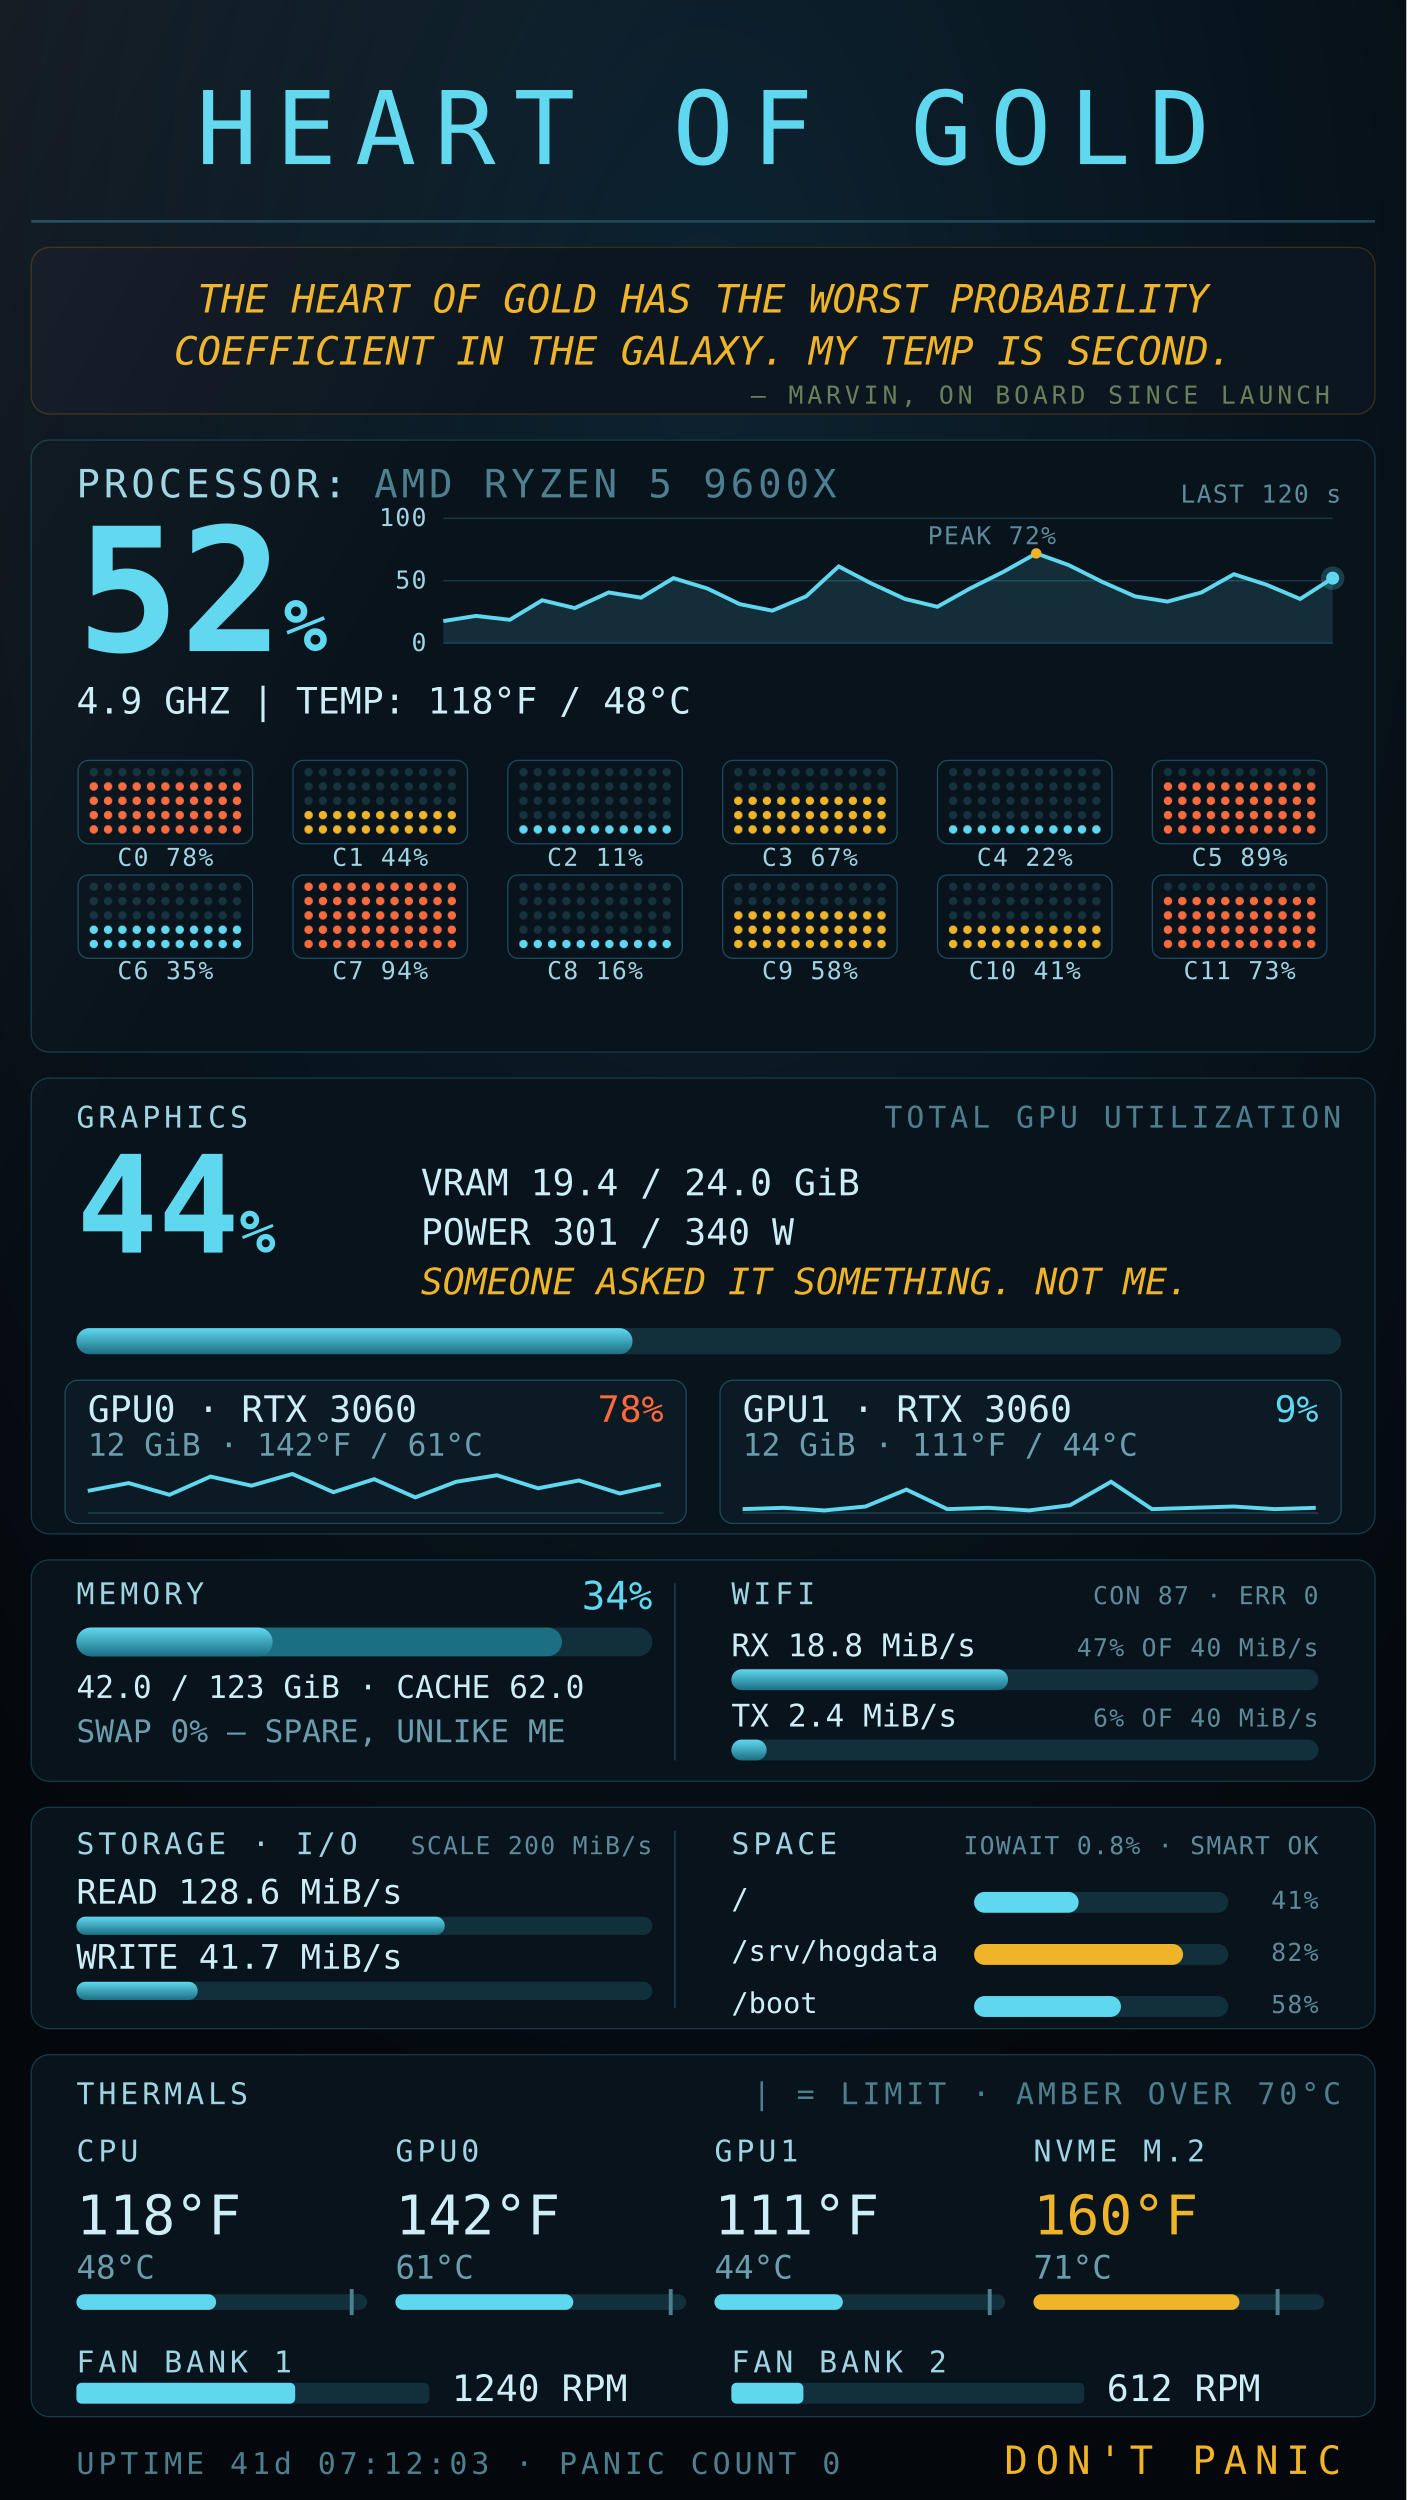
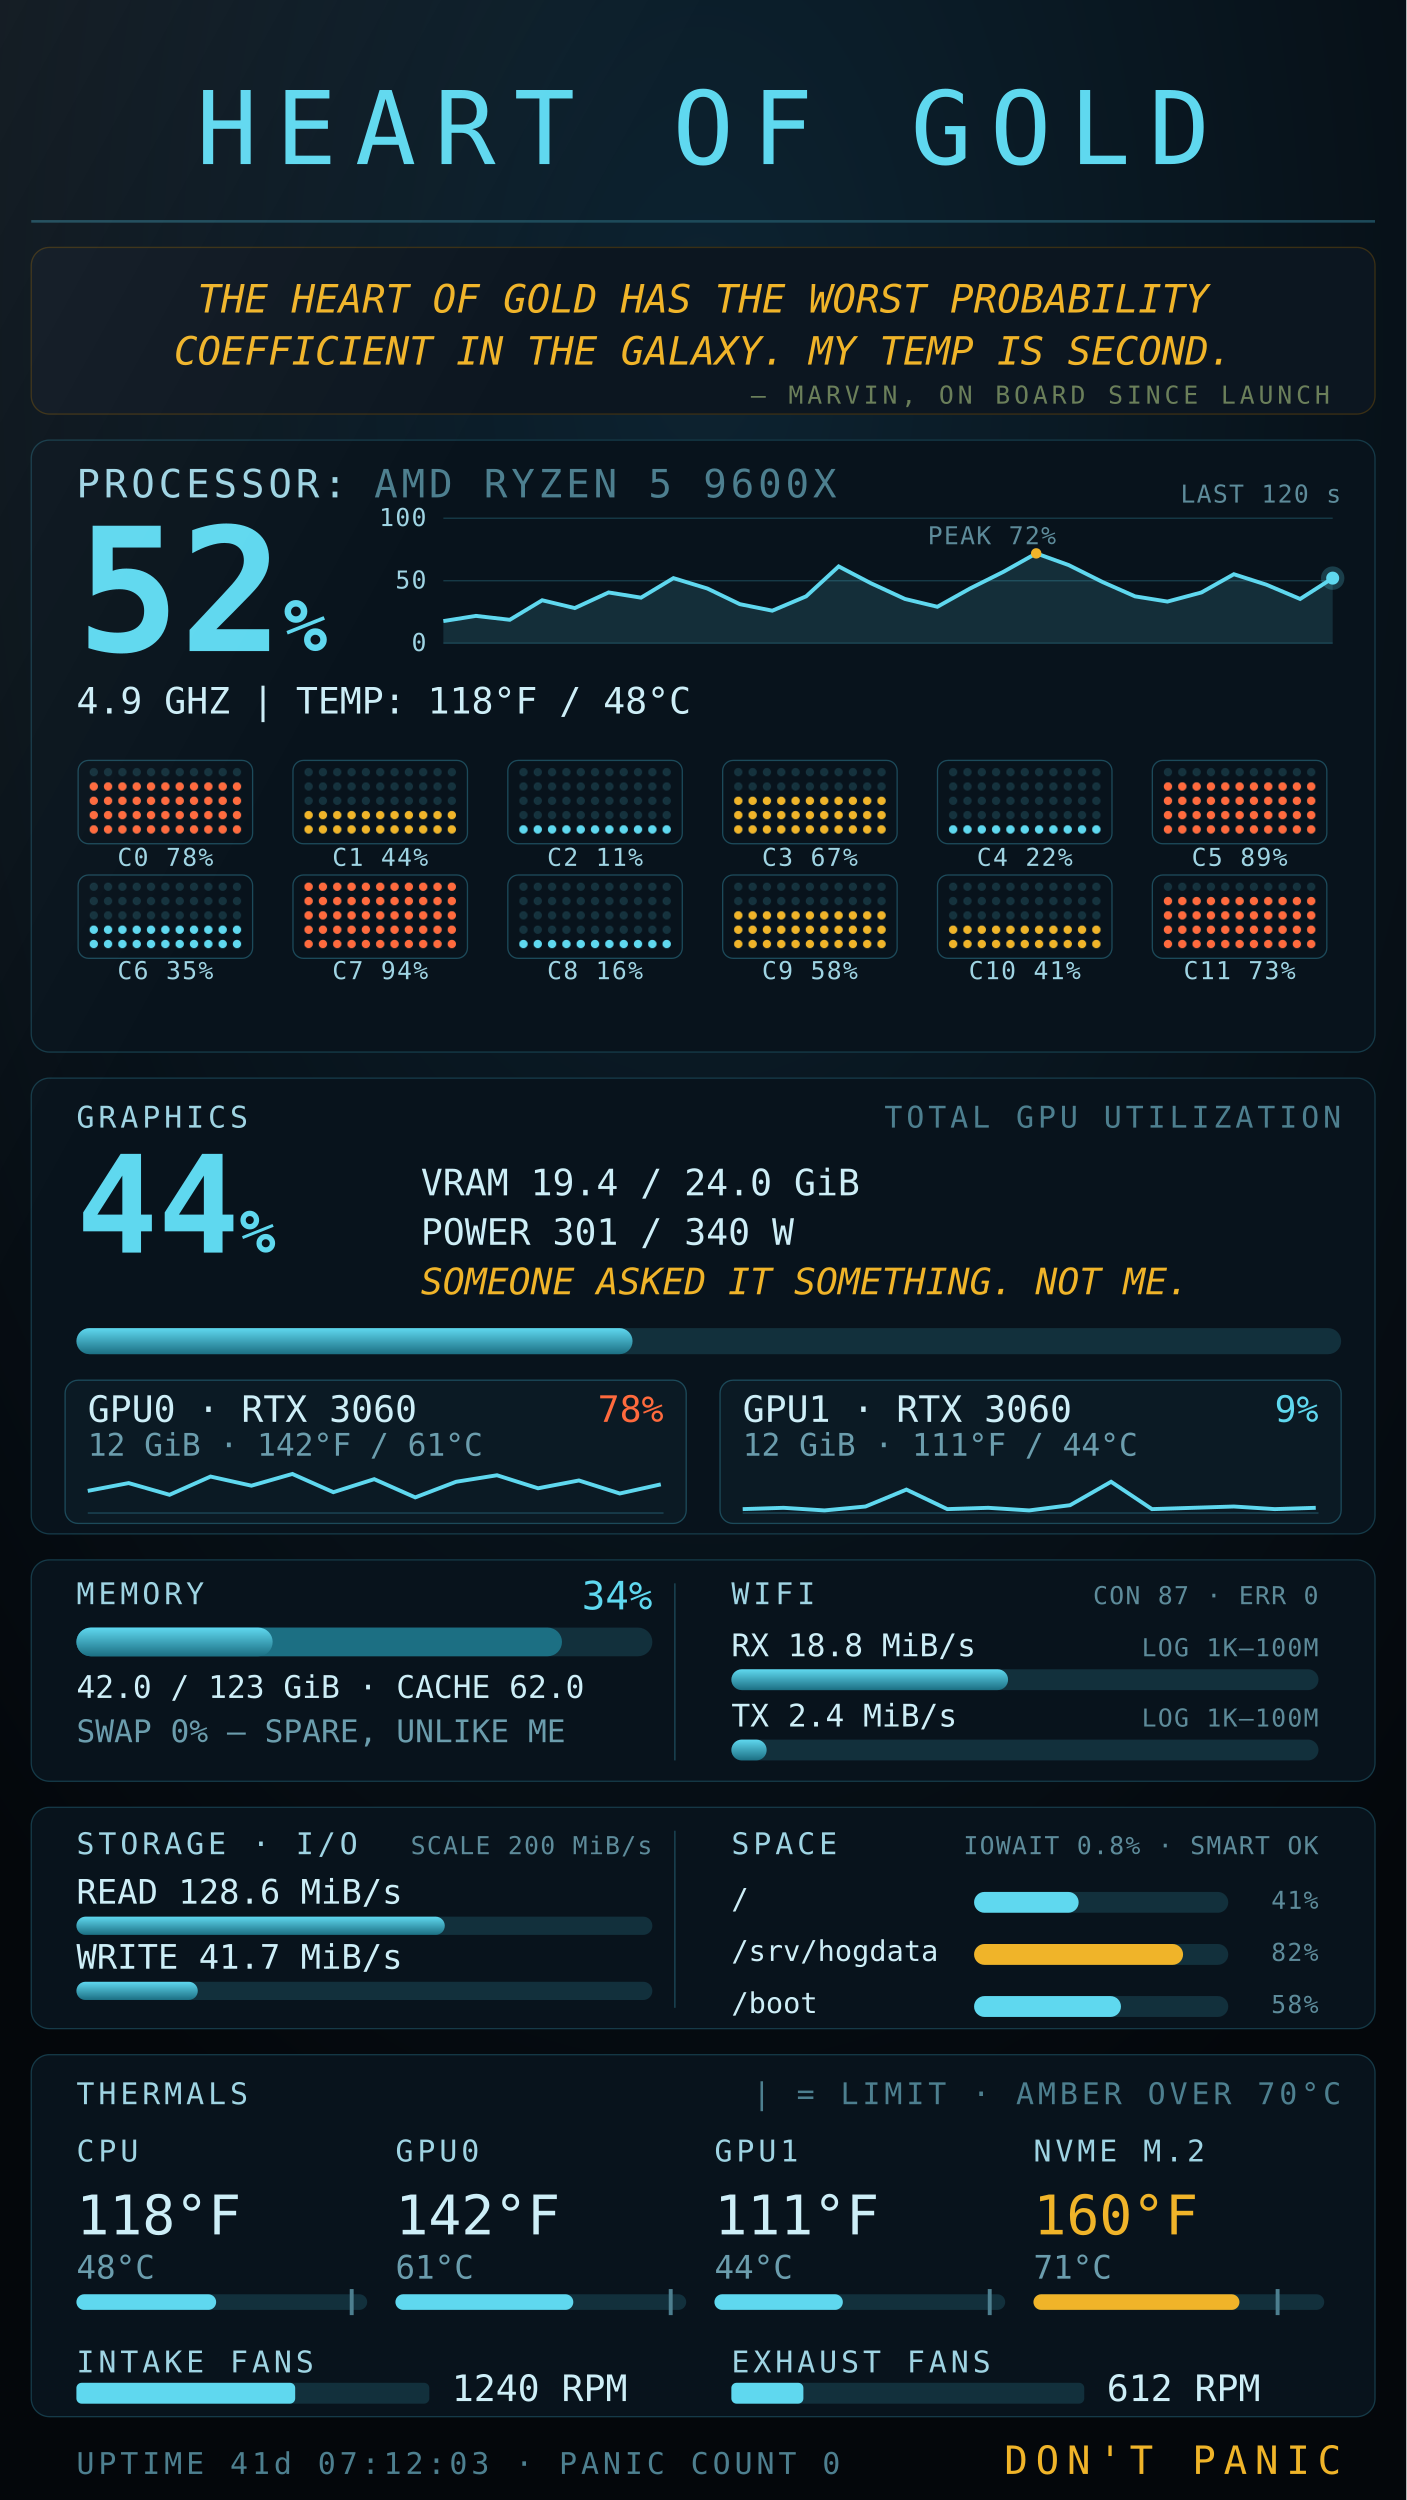
<svg xmlns="http://www.w3.org/2000/svg" width="1080" height="1920" viewBox="0 0 1080 1920">
  <defs>
    <radialGradient id="glow" cx="50%" cy="14%" r="78%">
      <stop offset="0%" stop-color="#0d2331" />
      <stop offset="100%" stop-color="#04070b" />
    </radialGradient>
    <linearGradient id="glass" x1="0" y1="0" x2="1" y2="1">
      <stop offset="0%" stop-color="#ffffff" stop-opacity=".055" />
      <stop offset="26%" stop-color="#ffffff" stop-opacity="0" />
    </linearGradient>
    <linearGradient id="bar" x1="0" y1="1" x2="0" y2="0">
      <stop offset="0%" stop-color="#1c6f83" />
      <stop offset="100%" stop-color="#5fd8ef" />
    </linearGradient>
    <pattern id="dots" patternUnits="userSpaceOnUse" width="11" height="11" patternTransform="translate(10,3)">
      <circle cx="7" cy="7" r="3.2" fill="#ffffff" />
    </pattern>
    <pattern id="dotsDim" patternUnits="userSpaceOnUse" width="11" height="11" patternTransform="translate(10,3)">
      <circle cx="7" cy="7" r="3.2" fill="#15323d" />
    </pattern>
    <mask id="dotMask">
      <rect x="60" y="584" width="959" height="152" fill="url(#dots)" />
    </mask>
    <style>
      text{font-family:ui-monospace,"DejaVu Sans Mono",monospace}
      text:not([fill]){fill:#9fd4e3}
      .hdr{font-size:23px;letter-spacing:3px}
      .hdr:not([fill]){fill:#9fd4e3}
      .lbl{font-size:23px;letter-spacing:3px}
      .lbl:not([fill]){fill:#4d7f8f}
      .val{font-size:28px}
      .val:not([fill]){fill:#cdeef7}
      .dim{font-size:24px}
      .dim:not([fill]){fill:#6b9dad}
      .sm{font-size:19px;letter-spacing:1px}
      .sm:not([fill]){fill:#5d8b9a}
      .hi{font-size:132px;font-weight:600}
      .quip{font-size:30px;font-style:italic}
      .quip:not([fill]){fill:#f0b429}
      .gpu{font-size:104px;font-weight:600}
      .gpu:not([fill]){fill:#5fd8ef}
      .fah{font-size:42px}
      .fah:not([fill]){fill:#cdeef7}
      .cel{font-size:25px}
      .cel:not([fill]){fill:#6b9dad}
    </style>
  </defs>
  <rect width="1080" height="1920" fill="url(#glow)" />
  <text x="540" y="126" text-anchor="middle" font-size="78" letter-spacing="14" fill="#5fd8ef">HEART OF GOLD</text>
  <line x1="24" y1="170" x2="1056" y2="170" stroke="#1d4a5a" stroke-width="2" />
  <rect x="24" y="190" width="1032" height="128" rx="14" fill="#0c1620" stroke="#3a2f14" />
  <text x="540" y="240" text-anchor="middle" class="quip">THE HEART OF GOLD HAS THE WORST PROBABILITY</text>
  <text x="540" y="280" text-anchor="middle" class="quip">COEFFICIENT IN THE GALAXY. MY TEMP IS SECOND.</text>
  <text x="1021.3" y="310" text-anchor="end" font-size="19" letter-spacing="3" fill="#6b7f5a">— MARVIN, ON BOARD SINCE LAUNCH</text>
  <rect x="24" y="338" width="1032" height="470" rx="14" fill="#08131c" stroke="#153a48" />
  <text x="58.7" y="382" font-size="30" letter-spacing="3">PROCESSOR: <tspan fill="#4d7f8f">AMD RYZEN 5 9600X</tspan>
  </text>
  <text x="1030" y="386" text-anchor="end" class="sm">LAST 120 s</text>
  <text x="58.7" y="500" class="hi" fill="#5fd8ef">52<tspan font-size="56">%</tspan>
  </text>
  <text x="58.7" y="548" class="val">4.9 GHZ | TEMP: 118°F / 48°C</text>
  <g stroke="#173d4a" stroke-width="1">
    <line x1="340.5" y1="398" x2="1023.5" y2="398" />
    <line x1="340.5" y1="446" x2="1023.5" y2="446" />
    <line x1="340.5" y1="494" x2="1023.5" y2="494" />
  </g>
  <g class="sm" text-anchor="end" stroke="none">
    <text x="327.5" y="404">100</text>
    <text x="327.5" y="452">50</text>
    <text x="327.5" y="500">0</text>
  </g>
  <polygon points="340.5,477 365.5,473 391.5,476 416.4,461 441.4,467 467.4,455 492.3,459 517.2,444 543.3,452 568.2,464 593.1,469 619.1,458 644.1,435 669,448 695,460 719.9,466 744.9,452 770.9,439 795.8,425 820.8,434 846.8,447 871.7,458 896.6,462 922.7,455 947.6,441 972.5,449 998.5,460 1023.5,444 1023.5,494 340.5,494" fill="#5fd8ef" fill-opacity=".14" />
  <polyline points="340.5,477 365.5,473 391.5,476 416.4,461 441.4,467 467.4,455 492.3,459 517.2,444 543.3,452 568.2,464 593.1,469 619.1,458 644.1,435 669,448 695,460 719.9,466 744.9,452 770.9,439 795.8,425 820.8,434 846.8,447 871.7,458 896.6,462 922.7,455 947.6,441 972.5,449 998.5,460 1023.5,444" fill="none" stroke="#5fd8ef" stroke-width="3" />
  <circle cx="795.8" cy="425" r="4" fill="#f0b429" />
  <text x="811" y="418" text-anchor="end" class="sm">PEAK 72%</text>
  <circle cx="1023.5" cy="444" r="9" fill="#5fd8ef" fill-opacity=".22" />
  <circle cx="1023.5" cy="444" r="5" fill="#5fd8ef" />
  <g fill="none" stroke="#1c4a5a">
    <rect x="60" y="584" width="134" height="64" rx="8" />
    <rect x="225" y="584" width="134" height="64" rx="8" />
    <rect x="390" y="584" width="134" height="64" rx="8" />
    <rect x="555" y="584" width="134" height="64" rx="8" />
    <rect x="720" y="584" width="134" height="64" rx="8" />
    <rect x="885" y="584" width="134" height="64" rx="8" />
    <rect x="60" y="672" width="134" height="64" rx="8" />
    <rect x="225" y="672" width="134" height="64" rx="8" />
    <rect x="390" y="672" width="134" height="64" rx="8" />
    <rect x="555" y="672" width="134" height="64" rx="8" />
    <rect x="720" y="672" width="134" height="64" rx="8" />
    <rect x="885" y="672" width="134" height="64" rx="8" />
  </g>
  <g fill="url(#dotsDim)">
    <rect x="65" y="588" width="124" height="56" />
    <rect x="230" y="588" width="124" height="56" />
    <rect x="395" y="588" width="124" height="56" />
    <rect x="560" y="588" width="124" height="56" />
    <rect x="725" y="588" width="124" height="56" />
    <rect x="890" y="588" width="124" height="56" />
    <rect x="65" y="676" width="124" height="56" />
    <rect x="230" y="676" width="124" height="56" />
    <rect x="395" y="676" width="124" height="56" />
    <rect x="560" y="676" width="124" height="56" />
    <rect x="725" y="676" width="124" height="56" />
    <rect x="890" y="676" width="124" height="56" />
  </g>
  <g mask="url(#dotMask)">
    <rect x="65" y="600" width="124" height="44" fill="#ff6a3d" />
    <rect x="230" y="622" width="124" height="22" fill="#f0b429" />
    <rect x="395" y="633" width="124" height="11" fill="#5fd8ef" />
    <rect x="560" y="611" width="124" height="33" fill="#f0b429" />
    <rect x="725" y="633" width="124" height="11" fill="#5fd8ef" />
    <rect x="890" y="600" width="124" height="44" fill="#ff6a3d" />
    <rect x="65" y="710" width="124" height="22" fill="#5fd8ef" />
    <rect x="230" y="677" width="124" height="55" fill="#ff6a3d" />
    <rect x="395" y="721" width="124" height="11" fill="#5fd8ef" />
    <rect x="560" y="699" width="124" height="33" fill="#f0b429" />
    <rect x="725" y="710" width="124" height="22" fill="#f0b429" />
    <rect x="890" y="688" width="124" height="44" fill="#ff6a3d" />
  </g>
  <g class="sm" text-anchor="middle" font-size="18">
    <text x="127" y="665">C0 78%</text>
    <text x="292" y="665">C1 44%</text>
    <text x="457" y="665">C2 11%</text>
    <text x="622" y="665">C3 67%</text>
    <text x="787" y="665">C4 22%</text>
    <text x="952" y="665">C5 89%</text>
    <text x="127" y="752">C6 35%</text>
    <text x="292" y="752">C7 94%</text>
    <text x="457" y="752">C8 16%</text>
    <text x="622" y="752">C9 58%</text>
    <text x="787" y="752">C10 41%</text>
    <text x="952" y="752">C11 73%</text>
  </g>
  <rect x="24" y="828" width="1032" height="350" rx="14" fill="#08131c" stroke="#153a48" />
  <text x="58.7" y="866" class="hdr">GRAPHICS</text>
  <text x="1030" y="866" text-anchor="end" class="lbl">TOTAL GPU UTILIZATION</text>
  <text x="58.7" y="962" class="gpu">44<tspan font-size="46">%</tspan>
  </text>
  <text x="323.2" y="918" class="val">VRAM  19.4 / 24.0 GiB</text>
  <text x="323.2" y="956" class="val">POWER 301 / 340 W</text>
  <text x="323.2" y="994" class="quip" style="font-size:28px">SOMEONE ASKED IT SOMETHING. NOT ME.</text>
  <rect x="58.7" y="1020" width="971.3" height="20" rx="10" fill="#12303c" />
  <rect x="58.7" y="1020" width="427.1" height="20" rx="10" fill="url(#bar)" />
  <rect x="50" y="1060" width="477" height="110" rx="10" fill="#0b1a24" stroke="#1c4a5a" />
  <text x="67.4" y="1092" class="val">GPU0 · RTX 3060</text>
  <text x="509.6" y="1092" text-anchor="end" font-size="28" fill="#ff6a3d">78%</text>
  <text x="67.4" y="1118" class="dim">12 GiB · 142°F / 61°C</text>
  <line x1="67.4" y1="1162" x2="509.6" y2="1162" stroke="#1c4a5a" />
  <polyline points="67.4,1145 98.8,1139 130.2,1148 161.7,1134 193.1,1141 224.5,1132 256,1146 287.4,1136 318.9,1150 350.3,1138 381.7,1133 413.2,1143 444.6,1137 476,1147 507.5,1140" fill="none" stroke="#5fd8ef" stroke-width="3" />
  <rect x="553" y="1060" width="477" height="110" rx="10" fill="#0b1a24" stroke="#1c4a5a" />
  <text x="570.4" y="1092" class="val">GPU1 · RTX 3060</text>
  <text x="1012.6" y="1092" text-anchor="end" font-size="28" fill="#5fd8ef">9%</text>
  <text x="570.4" y="1118" class="dim">12 GiB · 111°F / 44°C</text>
  <line x1="570.4" y1="1162" x2="1012.6" y2="1162" stroke="#1c4a5a" />
  <polyline points="570.4,1159 601.8,1158 633.2,1160 664.7,1157 696.1,1144 727.5,1159 759,1158 790.4,1160 821.8,1156 853.3,1138 884.7,1159 916.2,1158 947.6,1157 979,1159 1010.5,1158" fill="none" stroke="#5fd8ef" stroke-width="3" />
  <rect x="24" y="1198" width="1032" height="170" rx="14" fill="#08131c" stroke="#153a48" />
  <line x1="518.3" y1="1216" x2="518.3" y2="1352" stroke="#1c4a5a" />
  <text x="58.7" y="1232" class="hdr">MEMORY</text>
  <text x="501" y="1236" text-anchor="end" font-size="30" fill="#5fd8ef">34%</text>
  <rect x="58.7" y="1250" width="442.3" height="22" rx="11" fill="#12303c" />
  <rect x="58.7" y="1250" width="372.9" height="22" rx="11" fill="#1c6f83" />
  <rect x="58.7" y="1250" width="150.7" height="22" rx="11" fill="url(#bar)" />
  <text x="58.7" y="1304" font-size="24" fill="#cdeef7">42.0 / 123 GiB · CACHE 62.0</text>
  <text x="58.7" y="1338" class="dim">SWAP 0% — SPARE, UNLIKE ME</text>
  <text x="561.7" y="1232" class="hdr">WIFI</text>
  <text x="1012.6" y="1232" text-anchor="end" class="sm">CON 87 · ERR 0</text>
  <text x="561.7" y="1272" font-size="24" fill="#cdeef7">RX 18.8 MiB/s</text>
-   <text x="1012.6" y="1272" text-anchor="end" class="sm">47% OF 40 MiB/s</text>
+   <text x="1012.6" y="1272" text-anchor="end" class="sm">LOG 1K–100M</text>
  <rect x="561.7" y="1282" width="450.9" height="16" rx="8" fill="#12303c" />
  <rect x="561.7" y="1282" width="212.5" height="16" rx="8" fill="url(#bar)" />
  <text x="561.7" y="1326" font-size="24" fill="#cdeef7">TX 2.4 MiB/s</text>
-   <text x="1012.6" y="1326" text-anchor="end" class="sm">6% OF 40 MiB/s</text>
+   <text x="1012.6" y="1326" text-anchor="end" class="sm">LOG 1K–100M</text>
  <rect x="561.7" y="1336" width="450.9" height="16" rx="8" fill="#12303c" />
  <rect x="561.7" y="1336" width="27.1" height="16" rx="8" fill="url(#bar)" />
  <rect x="24" y="1388" width="1032" height="170" rx="14" fill="#08131c" stroke="#153a48" />
  <line x1="518.3" y1="1406" x2="518.3" y2="1542" stroke="#1c4a5a" />
  <text x="58.7" y="1424" class="hdr">STORAGE · I/O</text>
  <text x="501" y="1424" text-anchor="end" class="sm">SCALE 200 MiB/s</text>
  <text x="58.7" y="1462" font-size="26" fill="#cdeef7">READ 128.6 MiB/s</text>
  <rect x="58.7" y="1472" width="442.3" height="14" rx="7" fill="#12303c" />
  <rect x="58.7" y="1472" width="282.9" height="14" rx="7" fill="url(#bar)" />
  <text x="58.7" y="1512" font-size="26" fill="#cdeef7">WRITE 41.7 MiB/s</text>
  <rect x="58.7" y="1522" width="442.3" height="14" rx="7" fill="#12303c" />
  <rect x="58.7" y="1522" width="93.2" height="14" rx="7" fill="url(#bar)" />
  <text x="561.7" y="1424" class="hdr">SPACE</text>
  <text x="1012.6" y="1424" text-anchor="end" class="sm">IOWAIT 0.8% · SMART OK</text>
  <text x="561.7" y="1466" font-size="22" fill="#cdeef7">/</text>
  <rect x="748.1" y="1453" width="195.2" height="16" rx="8" fill="#12303c" />
  <rect x="748.1" y="1453" width="80.3" height="16" rx="8" fill="#5fd8ef" />
  <text x="1012.6" y="1466" text-anchor="end" class="sm">41%</text>
  <text x="561.7" y="1506" font-size="22" fill="#cdeef7">/srv/hogdata</text>
  <rect x="748.1" y="1493" width="195.2" height="16" rx="8" fill="#12303c" />
  <rect x="748.1" y="1493" width="160.5" height="16" rx="8" fill="#f0b429" />
  <text x="1012.6" y="1506" text-anchor="end" class="sm">82%</text>
  <text x="561.7" y="1546" font-size="22" fill="#cdeef7">/boot</text>
  <rect x="748.1" y="1533" width="195.2" height="16" rx="8" fill="#12303c" />
  <rect x="748.1" y="1533" width="112.8" height="16" rx="8" fill="#5fd8ef" />
  <text x="1012.6" y="1546" text-anchor="end" class="sm">58%</text>
  <rect x="24" y="1578" width="1032" height="278" rx="14" fill="#08131c" stroke="#153a48" />
  <text x="58.7" y="1616" class="hdr">THERMALS</text>
  <text x="1030" y="1616" text-anchor="end" class="lbl">| = LIMIT · AMBER OVER 70°C</text>
  <text x="58.7" y="1660" class="hdr">CPU</text>
  <text x="58.7" y="1716" class="fah">118°F</text>
  <text x="58.7" y="1750" class="cel">48°C</text>
  <rect x="58.7" y="1762" width="223.3" height="12" rx="6" fill="#12303c" />
  <rect x="58.7" y="1762" width="107.3" height="12" rx="6" fill="#5fd8ef" />
  <line x1="270.1" y1="1758" x2="270.1" y2="1778" stroke="#4d7f8f" stroke-width="3" />
  <text x="303.7" y="1660" class="hdr">GPU0</text>
  <text x="303.7" y="1716" class="fah">142°F</text>
  <text x="303.7" y="1750" class="cel">61°C</text>
  <rect x="303.7" y="1762" width="223.3" height="12" rx="6" fill="#12303c" />
  <rect x="303.7" y="1762" width="136.6" height="12" rx="6" fill="#5fd8ef" />
  <line x1="515.1" y1="1758" x2="515.1" y2="1778" stroke="#4d7f8f" stroke-width="3" />
  <text x="548.7" y="1660" class="hdr">GPU1</text>
  <text x="548.7" y="1716" class="fah">111°F</text>
  <text x="548.7" y="1750" class="cel">44°C</text>
  <rect x="548.7" y="1762" width="223.3" height="12" rx="6" fill="#12303c" />
  <rect x="548.7" y="1762" width="98.6" height="12" rx="6" fill="#5fd8ef" />
  <line x1="760.1" y1="1758" x2="760.1" y2="1778" stroke="#4d7f8f" stroke-width="3" />
  <text x="793.7" y="1660" class="hdr">NVME M.2</text>
  <text x="793.7" y="1716" class="fah" fill="#f0b429">160°F</text>
  <text x="793.7" y="1750" class="cel">71°C</text>
  <rect x="793.7" y="1762" width="223.3" height="12" rx="6" fill="#12303c" />
  <rect x="793.7" y="1762" width="158.2" height="12" rx="6" fill="#f0b429" />
  <line x1="981.2" y1="1758" x2="981.2" y2="1778" stroke="#4d7f8f" stroke-width="3" />
-   <text x="58.7" y="1822" class="hdr">FAN BANK 1</text>
+   <text x="58.7" y="1822" class="hdr">INTAKE FANS</text>
  <rect x="58.7" y="1830" width="271" height="16" rx="4" fill="#12303c" />
  <rect x="58.7" y="1830" width="168" height="16" rx="4" fill="#5fd8ef" />
  <text x="347" y="1844" class="val">1240 RPM</text>
-   <text x="561.7" y="1822" class="hdr">FAN BANK 2</text>
+   <text x="561.7" y="1822" class="hdr">EXHAUST FANS</text>
  <rect x="561.7" y="1830" width="271" height="16" rx="4" fill="#12303c" />
  <rect x="561.7" y="1830" width="55.3" height="16" rx="4" fill="#5fd8ef" />
  <text x="850" y="1844" class="val">612 RPM</text>
  <text x="58.7" y="1900" class="lbl">UPTIME 41d 07:12:03 · PANIC COUNT 0</text>
  <text x="1030" y="1900" text-anchor="end" font-size="30" letter-spacing="6" fill="#f0b429">DON'T PANIC</text>
  <rect width="1080" height="1920" fill="url(#glass)" />
</svg>
